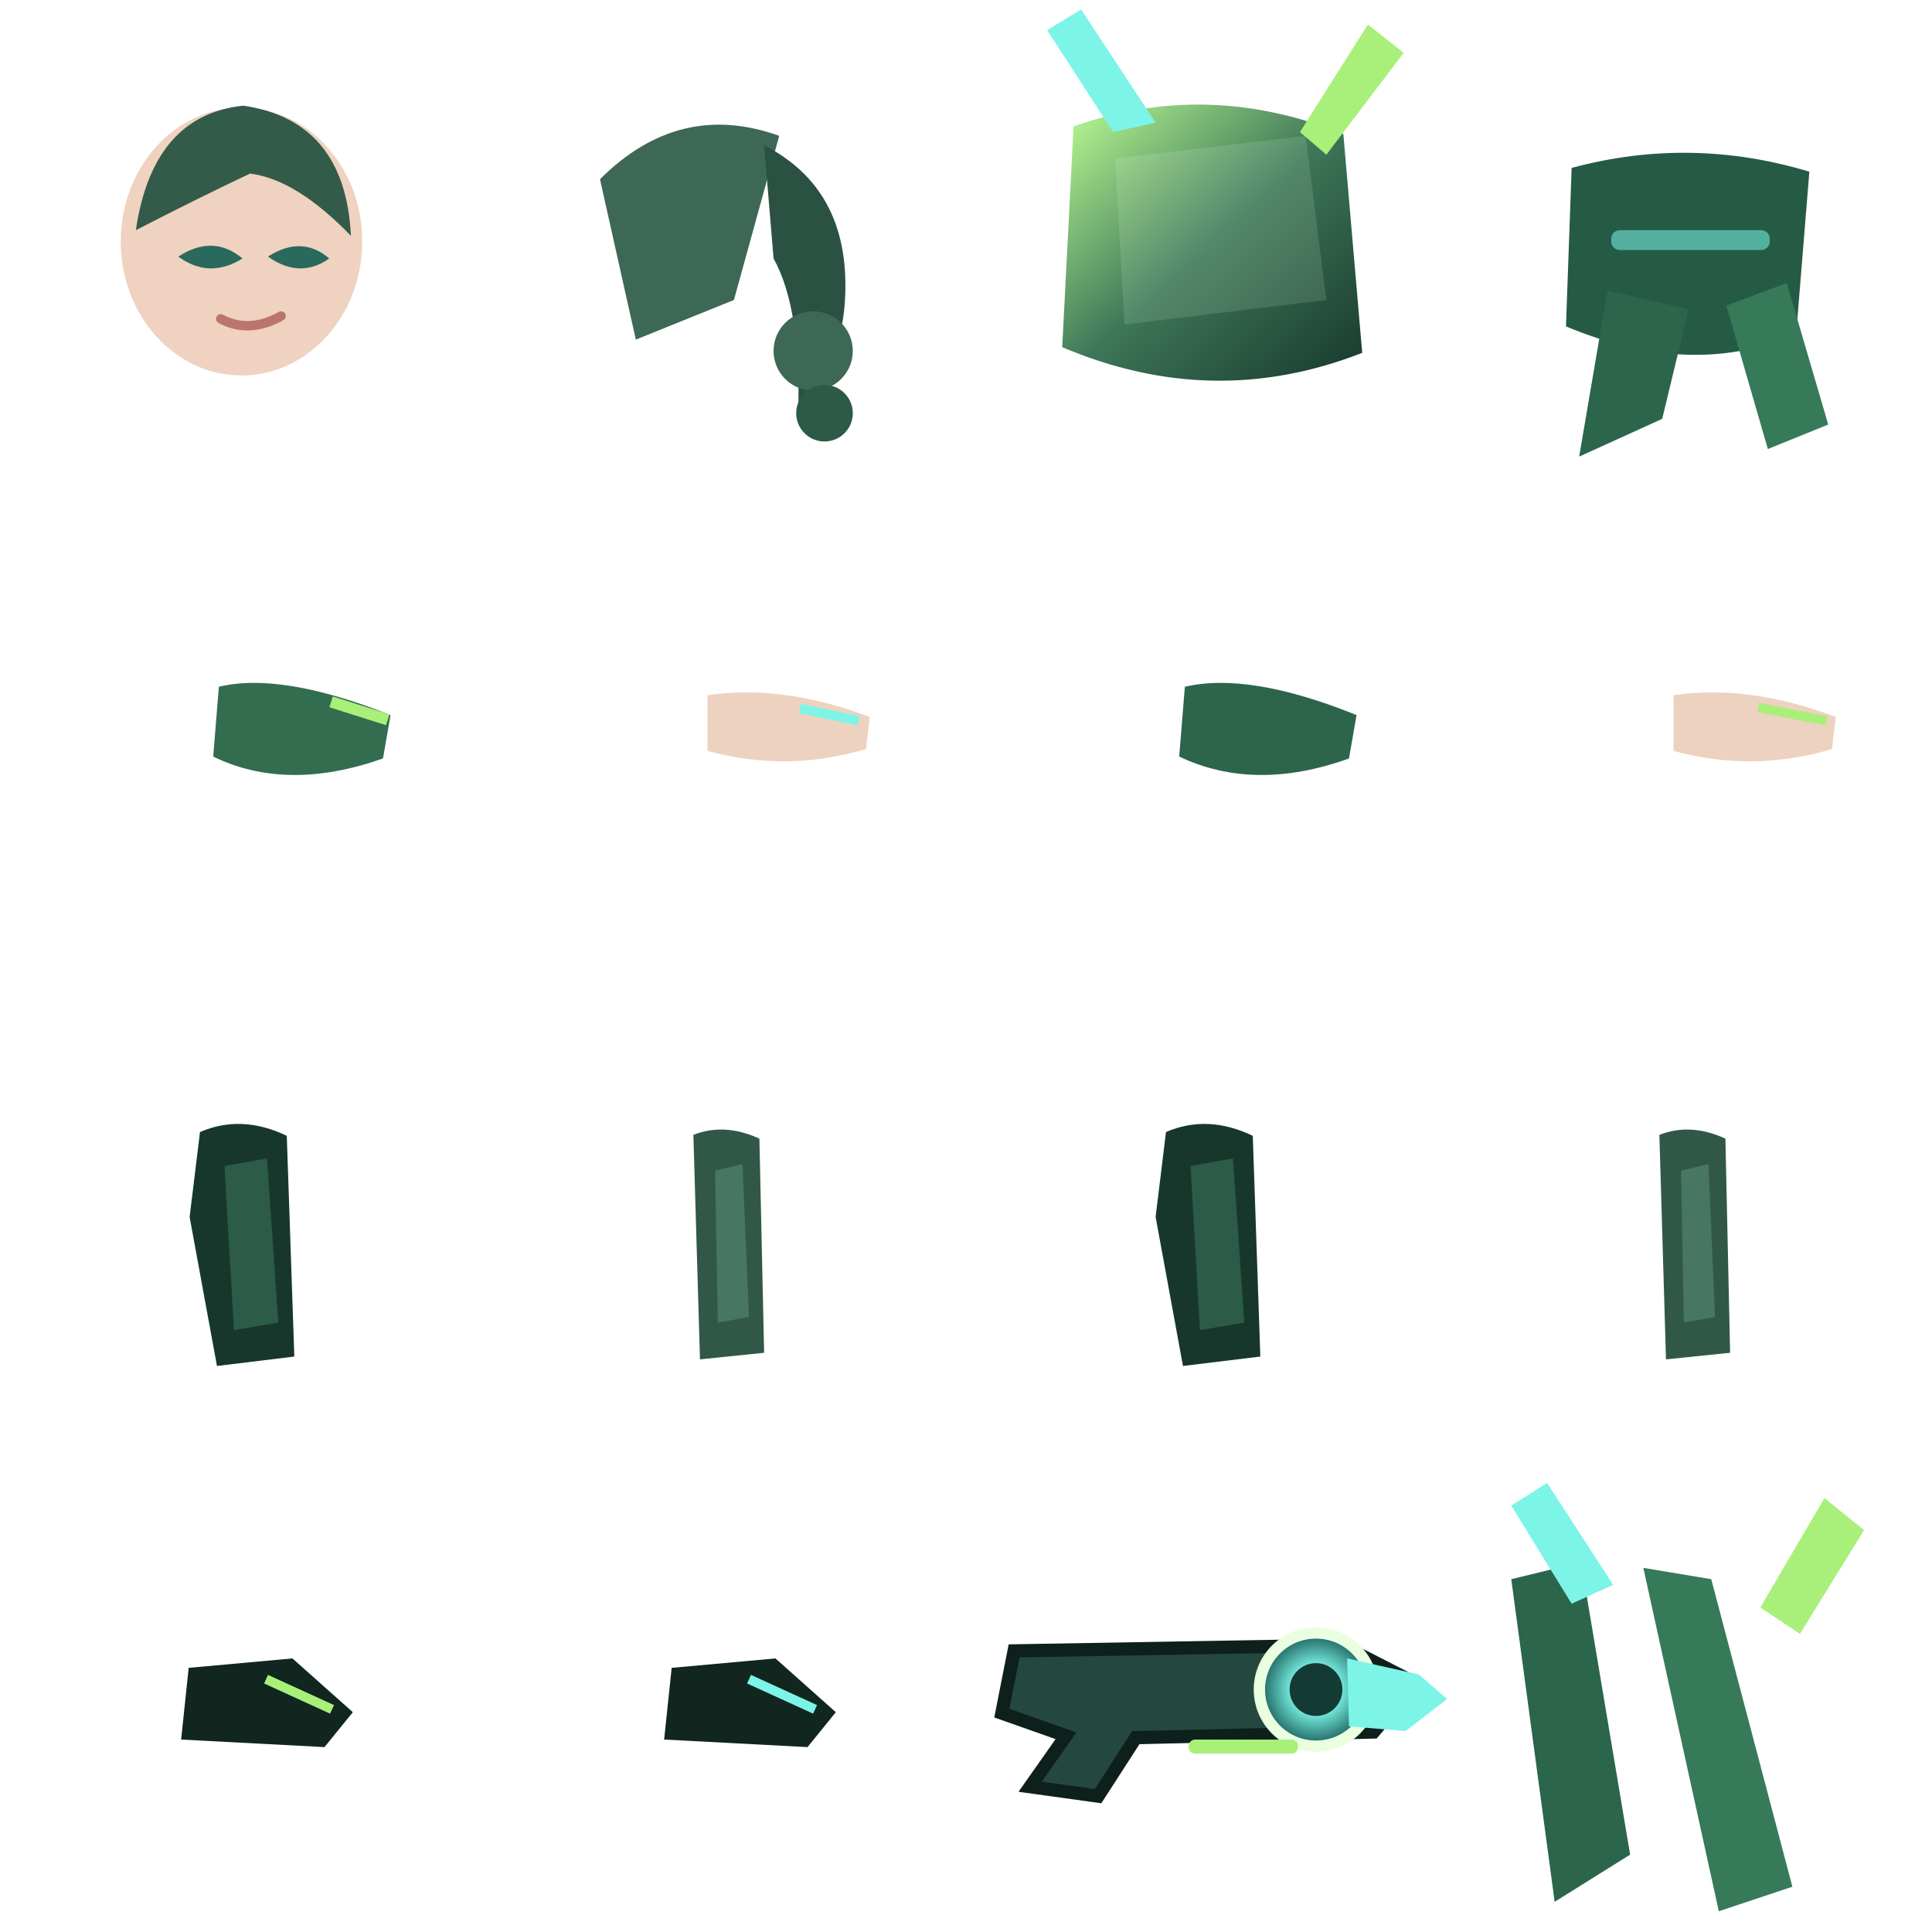
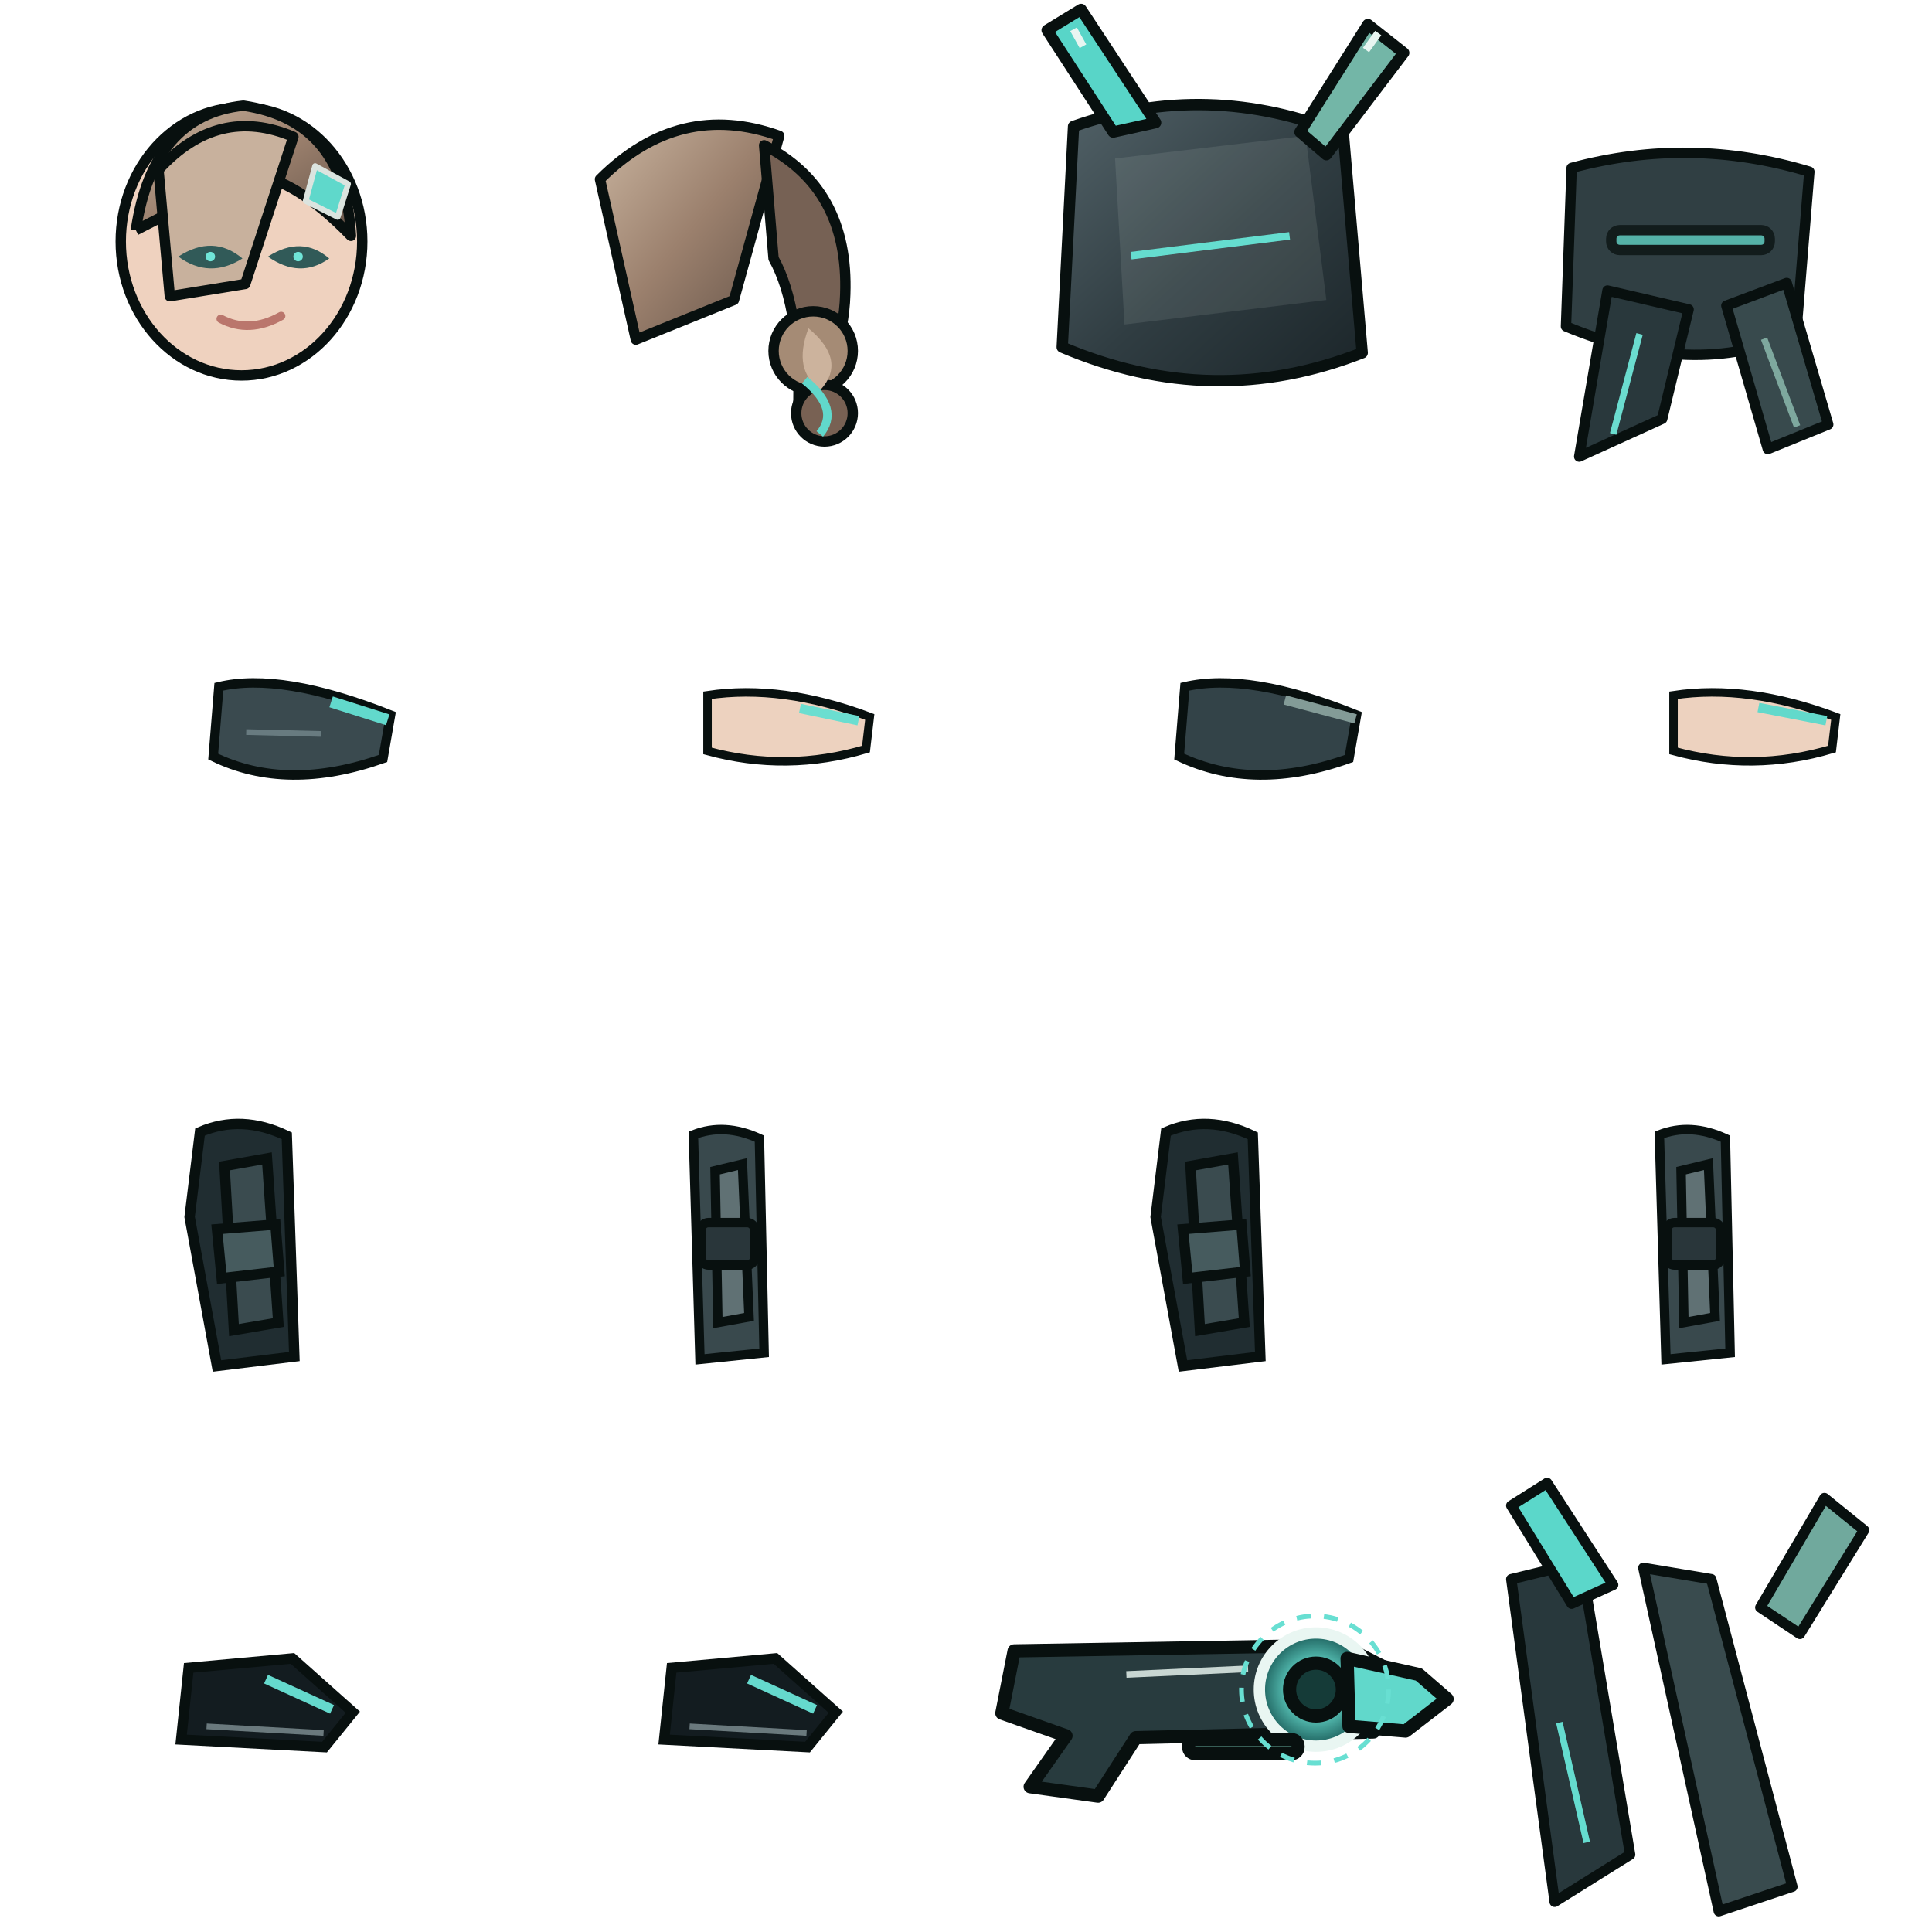
<svg xmlns="http://www.w3.org/2000/svg" width="2048" height="2048" viewBox="0 0 2048 2048">
  <defs>
-     <linearGradient id="m" x1="0" y1="0" x2="1" y2="1">
-       <stop stop-color="#bcff94" />
-       <stop offset=".5" stop-color="#3d7658" />
-       <stop offset="1" stop-color="#18382d" />
+     <linearGradient id="coat" x1="0" y1="0" x2="1" y2="1">
+       <stop stop-color="#526268" />
+       <stop offset=".52" stop-color="#303d42" />
+       <stop offset="1" stop-color="#1b2529" />
+     </linearGradient>
+     <linearGradient id="hair" x1="0" y1="0" x2="1" y2="1">
+       <stop stop-color="#c9b49f" />
+       <stop offset=".5" stop-color="#9b806d" />
+       <stop offset="1" stop-color="#645348" />
    </linearGradient>
    <radialGradient id="e">
-       <stop stop-color="#e9ffe0" />
-       <stop offset=".4" stop-color="#7cf4e7" />
-       <stop offset="1" stop-color="#195c59" />
+       <stop stop-color="#effffb" />
+       <stop offset=".38" stop-color="#68ddcf" />
+       <stop offset="1" stop-color="#1a5b58" />
    </radialGradient>
  </defs>
-   <g transform="translate(256 256)">
+   <g transform="translate(256 256)" stroke="#08100f" stroke-width="11" stroke-linejoin="round">
    <ellipse rx="128" ry="142" fill="#efd2bf" />
-     <path d="M-112-12 Q-94-134 2-144 Q110-128 116-6 Q58-66 9-72 Q-50-44-112-12" fill="#335b49" />
-     <path d="M-67 16 Q-30-8 1 18 Q-34 40-67 16M28 16 Q64-7 93 18 Q62 40 28 16" fill="#2a695e" />
-     <path d="M-22 82 Q8 98 42 79" fill="none" stroke="#ba766c" stroke-width="10" stroke-linecap="round" />
+     <path d="M-112-12 Q-94-134 2-144 Q110-128 116-6 Q58-66 9-72 Q-50-44-112-12" fill="url(#hair)" />
+     <path d="M-88-76 Q-25-145 55-111 L4 45 L-76 58Z" fill="#c8b19d" />
+     <path d="M-67 16 Q-30-8 1 18 Q-34 40-67 16M28 16 Q64-7 93 18 Q62 40 28 16" fill="#315a58" stroke="none" />
+     <circle cx="-33" cy="16" r="5" fill="#70e5d8" stroke="none" />
+     <circle cx="60" cy="16" r="5" fill="#70e5d8" stroke="none" />
+     <path d="M-22 82 Q8 98 42 79" fill="none" stroke="#ba766c" stroke-width="9" stroke-linecap="round" />
+     <path d="M78-80 L113-61 L102-26 L68-43Z" fill="#5fd8cb" stroke="#dbe4df" stroke-width="6" />
  </g>
-   <g transform="translate(768 256)">
-     <path d="M-132-66 Q-48-150 58-112 L10 62 L-94 104Z" fill="#3d6855" />
-     <path d="M42-102 Q132-56 128 56 Q126 126 78 186 Q82 72 52 18Z" fill="#2b5142" />
-     <circle cx="94" cy="116" r="42" fill="#3d6855" />
-     <circle cx="106" cy="182" r="30" fill="#2d5947" />
+   <g transform="translate(768 256)" stroke="#08100f" stroke-width="11" stroke-linejoin="round">
+     <path d="M-132-66 Q-48-150 58-112 L10 62 L-94 104Z" fill="url(#hair)" />
+     <path d="M42-102 Q132-56 128 56 Q126 126 78 186 Q82 72 52 18Z" fill="#766154" />
+     <circle cx="94" cy="116" r="42" fill="#a58b75" />
+     <circle cx="106" cy="182" r="30" fill="#786153" />
+     <path d="M89 92 Q130 126 102 157 Q72 137 89 92Z" fill="#ccb39d" stroke="none" />
+     <path d="M85 147 Q123 178 101 204" stroke="#61d8cb" stroke-width="9" fill="none" />
  </g>
-   <g transform="translate(1280 256)">
-     <path d="M-142-122 Q0-172 144-114 L164 118 Q6 180-154 112Z" fill="url(#m)" />
-     <path d="M-98-88 L104-112 L126 62 L-88 88Z" fill="#e9ffe0" opacity=".13" />
-     <path d="M-100-116 L-170-224 L-134-246 L-55-126Z" fill="#7cf4e7" />
-     <path d="M98-116 L170-230 L208-200 L126-92Z" fill="#a8f07a" />
+   <g transform="translate(1280 256)" stroke="#08100f" stroke-width="12" stroke-linejoin="round">
+     <path d="M-142-122 Q0-172 144-114 L164 118 Q6 180-154 112Z" fill="url(#coat)" />
+     <path d="M-98-88 L104-112 L126 62 L-88 88Z" fill="#e9f0ec" opacity=".10" stroke="none" />
+     <path d="M-100-116 L-170-224 L-134-246 L-55-126Z" fill="#58d5c8" />
+     <path d="M98-116 L170-230 L208-200 L126-92Z" fill="#73b6a7" />
+     <path d="M-132-207 L-142-225" stroke="#e8f5f1" stroke-width="8" />
+     <path d="M168-203 L181-221" stroke="#e8f5f1" stroke-width="8" />
+     <path d="M-81 15 L87-6" stroke="#65ddcf" stroke-width="8" fill="none" />
  </g>
-   <g transform="translate(1792 256)">
-     <path d="M-126-78 Q0-112 126-74 L112 98 Q2 146-132 90Z" fill="#255b45" />
-     <path d="M-88 52 L-118 228 L-30 188 L-2 72Z" fill="#2b654c" />
-     <path d="M38 68 L82 220 L146 194 L102 44Z" fill="#367a59" />
-     <rect x="-84" y="-12" width="168" height="21" rx="9" fill="#7cf4e7" opacity=".55" />
+   <g transform="translate(1792 256)" stroke="#08100f" stroke-width="11" stroke-linejoin="round">
+     <path d="M-126-78 Q0-112 126-74 L112 98 Q2 146-132 90Z" fill="#303f43" />
+     <path d="M-88 52 L-118 228 L-30 188 L-2 72Z" fill="#29383c" />
+     <path d="M38 68 L82 220 L146 194 L102 44Z" fill="#384a4d" />
+     <rect x="-84" y="-12" width="168" height="21" rx="9" fill="#62d8ca" opacity=".75" />
+     <path d="M-54 98 L-82 204" stroke="#6bdccf" stroke-width="7" />
+     <path d="M78 103 L113 196" stroke="#7ea89e" stroke-width="7" />
  </g>
-   <g transform="translate(256 768)">
-     <path d="M-24-40 Q42-56 158-10 L150 36 Q48 72-30 34Z" fill="#336d50" />
-     <path d="M95-24 L155-5" stroke="#a8f07a" stroke-width="12" />
+   <g transform="translate(256 768)" stroke="#08100f" stroke-width="10">
+     <path d="M-24-40 Q42-56 158-10 L150 36 Q48 72-30 34Z" fill="#3a4a4f" />
+     <path d="M95-24 L155-5" stroke="#62d9cc" stroke-width="12" />
+     <path d="M5 8 L84 10" stroke="#687b80" stroke-width="6" />
  </g>
-   <g transform="translate(768 768)">
+   <g transform="translate(768 768)" stroke="#08100f" stroke-width="9">
    <path d="M-18-31 Q61-43 154-8 L150 26 Q66 51-18 28Z" fill="#edd2bf" />
-     <path d="M80-17 L142-4" stroke="#7cf4e7" stroke-width="10" />
+     <path d="M80-17 L142-4" stroke="#6bded0" stroke-width="10" />
  </g>
-   <g transform="translate(1280 768)">
-     <path d="M-24-40 Q44-56 158-10 L150 36 Q50 72-30 34Z" fill="#2d654c" />
+   <g transform="translate(1280 768)" stroke="#08100f" stroke-width="10">
+     <path d="M-24-40 Q44-56 158-10 L150 36 Q50 72-30 34Z" fill="#334348" />
+     <path d="M82-26 L157-6" stroke="#839b97" stroke-width="10" />
  </g>
-   <g transform="translate(1792 768)">
+   <g transform="translate(1792 768)" stroke="#08100f" stroke-width="9">
    <path d="M-18-31 Q61-43 154-8 L150 26 Q66 51-18 28Z" fill="#edd2bf" />
-     <path d="M72-18 L144-4" stroke="#a8f07a" stroke-width="10" />
+     <path d="M72-18 L144-4" stroke="#62d9cb" stroke-width="10" />
  </g>
-   <g transform="translate(256 1280)">
-     <path d="M-44-80 Q0-99 48-76 L56 158 L-26 168 L-55 10Z" fill="#17372d" />
-     <path d="M-18-44 L27-52 L39 122 L-8 130Z" fill="#2c5b48" />
+   <g transform="translate(256 1280)" stroke="#08100f" stroke-width="11">
+     <path d="M-44-80 Q0-99 48-76 L56 158 L-26 168 L-55 10Z" fill="#202d31" />
+     <path d="M-18-44 L27-52 L39 122 L-8 130Z" fill="#3a4b4f" />
+     <path d="M-26 23 L36 18 L40 68 L-21 75Z" fill="#465b5e" />
  </g>
-   <g transform="translate(768 1280)">
-     <path d="M-33-77 Q0-90 37-73 L42 154 L-26 161Z" fill="#315847" />
-     <path d="M-10-39 L19-46 L26 116 L-7 122Z" fill="#477762" />
+   <g transform="translate(768 1280)" stroke="#08100f" stroke-width="10">
+     <path d="M-33-77 Q0-90 37-73 L42 154 L-26 161Z" fill="#39494d" />
+     <path d="M-10-39 L19-46 L26 116 L-7 122Z" fill="#607174" />
+     <rect x="-25" y="16" width="57" height="45" rx="8" fill="#29363a" />
  </g>
-   <g transform="translate(1280 1280)">
-     <path d="M-44-80 Q0-99 48-76 L56 158 L-26 168 L-55 10Z" fill="#17372d" />
-     <path d="M-18-44 L27-52 L39 122 L-8 130Z" fill="#2c5b48" />
+   <g transform="translate(1280 1280)" stroke="#08100f" stroke-width="11">
+     <path d="M-44-80 Q0-99 48-76 L56 158 L-26 168 L-55 10Z" fill="#202d31" />
+     <path d="M-18-44 L27-52 L39 122 L-8 130Z" fill="#3a4b4f" />
+     <path d="M-26 23 L36 18 L40 68 L-21 75Z" fill="#465b5e" />
  </g>
-   <g transform="translate(1792 1280)">
-     <path d="M-33-77 Q0-90 37-73 L42 154 L-26 161Z" fill="#315847" />
-     <path d="M-10-39 L19-46 L26 116 L-7 122Z" fill="#477762" />
+   <g transform="translate(1792 1280)" stroke="#08100f" stroke-width="10">
+     <path d="M-33-77 Q0-90 37-73 L42 154 L-26 161Z" fill="#39494d" />
+     <path d="M-10-39 L19-46 L26 116 L-7 122Z" fill="#607174" />
+     <rect x="-25" y="16" width="57" height="45" rx="8" fill="#29363a" />
  </g>
-   <g transform="translate(256 1792)">
-     <path d="M-56-24 L54-34 L118 23 L88 60 L-64 52Z" fill="#10261f" />
-     <path d="M26-12 L96 20" stroke="#a8f07a" stroke-width="10" />
+   <g transform="translate(256 1792)" stroke="#08100f" stroke-width="11">
+     <path d="M-56-24 L54-34 L118 23 L88 60 L-64 52Z" fill="#131c20" />
+     <path d="M26-12 L96 20" stroke="#65d9cd" stroke-width="10" />
+     <path d="M-37 38 L87 45" stroke="#6a797d" stroke-width="6" />
  </g>
-   <g transform="translate(768 1792)">
-     <path d="M-56-24 L54-34 L118 23 L88 60 L-64 52Z" fill="#10261f" />
-     <path d="M26-12 L96 20" stroke="#7cf4e7" stroke-width="10" />
+   <g transform="translate(768 1792)" stroke="#08100f" stroke-width="11">
+     <path d="M-56-24 L54-34 L118 23 L88 60 L-64 52Z" fill="#131c20" />
+     <path d="M26-12 L96 20" stroke="#65d9cd" stroke-width="10" />
+     <path d="M-37 38 L87 45" stroke="#6a797d" stroke-width="6" />
  </g>
-   <g transform="translate(1280 1792)">
-     <path d="M-205-42 L142-48 L220-8 L176 44 L-76 50 L-116 112 L-188 102 L-150 48 L-218 24Z" fill="#24483e" stroke="#0d201b" stroke-width="14" />
-     <circle cx="115" cy="-1" r="60" fill="url(#e)" stroke="#e9ffe0" stroke-width="12" />
-     <circle cx="115" cy="-1" r="28" fill="#143a34" />
-     <path d="M148-34 L224-17 L254 9 L210 43 L150 38Z" fill="#7cf4e7" />
-     <rect x="-20" y="52" width="116" height="15" rx="7" fill="#a8f07a" />
+   <g transform="translate(1280 1792)" stroke="#08100f" stroke-width="14" stroke-linejoin="round">
+     <path d="M-205-42 L142-48 L220-8 L176 44 L-76 50 L-116 112 L-188 102 L-150 48 L-218 24Z" fill="#283b3e" />
+     <circle cx="115" cy="-1" r="60" fill="url(#e)" stroke="#e9f6f2" stroke-width="12" />
+     <circle cx="115" cy="-1" r="28" fill="#153b38" />
+     <path d="M148-34 L224-17 L254 9 L210 43 L150 38Z" fill="#61d8cb" />
+     <rect x="-20" y="52" width="116" height="15" rx="7" fill="#6db7a8" />
+     <path d="M-86-17 L43-23" stroke="#c8d6d2" stroke-width="7" />
+     <circle cx="114" cy="-1" r="78" fill="none" stroke="#68dfd2" stroke-width="5" stroke-dasharray="15 14" />
  </g>
-   <g transform="translate(1792 1792)">
-     <path d="M-190-118 L-116-136 L-64 174 L-144 224Z" fill="#2b654c" />
-     <path d="M-50-130 L22-118 L108 208 L30 234Z" fill="#367a59" />
-     <path d="M74-88 L142-204 L184-170 L116-60Z" fill="#a8f07a" />
-     <path d="M-126-92 L-190-196 L-152-220 L-82-112Z" fill="#7cf4e7" />
+   <g transform="translate(1792 1792)" stroke="#08100f" stroke-width="11" stroke-linejoin="round">
+     <path d="M-190-118 L-116-136 L-64 174 L-144 224Z" fill="#28383c" />
+     <path d="M-50-130 L22-118 L108 208 L30 234Z" fill="#394b4e" />
+     <path d="M74-88 L142-204 L184-170 L116-60Z" fill="#70a99d" />
+     <path d="M-126-92 L-190-196 L-152-220 L-82-112Z" fill="#5bd7ca" />
+     <path d="M-139 34 L-110 161" stroke="#65dccf" stroke-width="7" />
  </g>
</svg>
